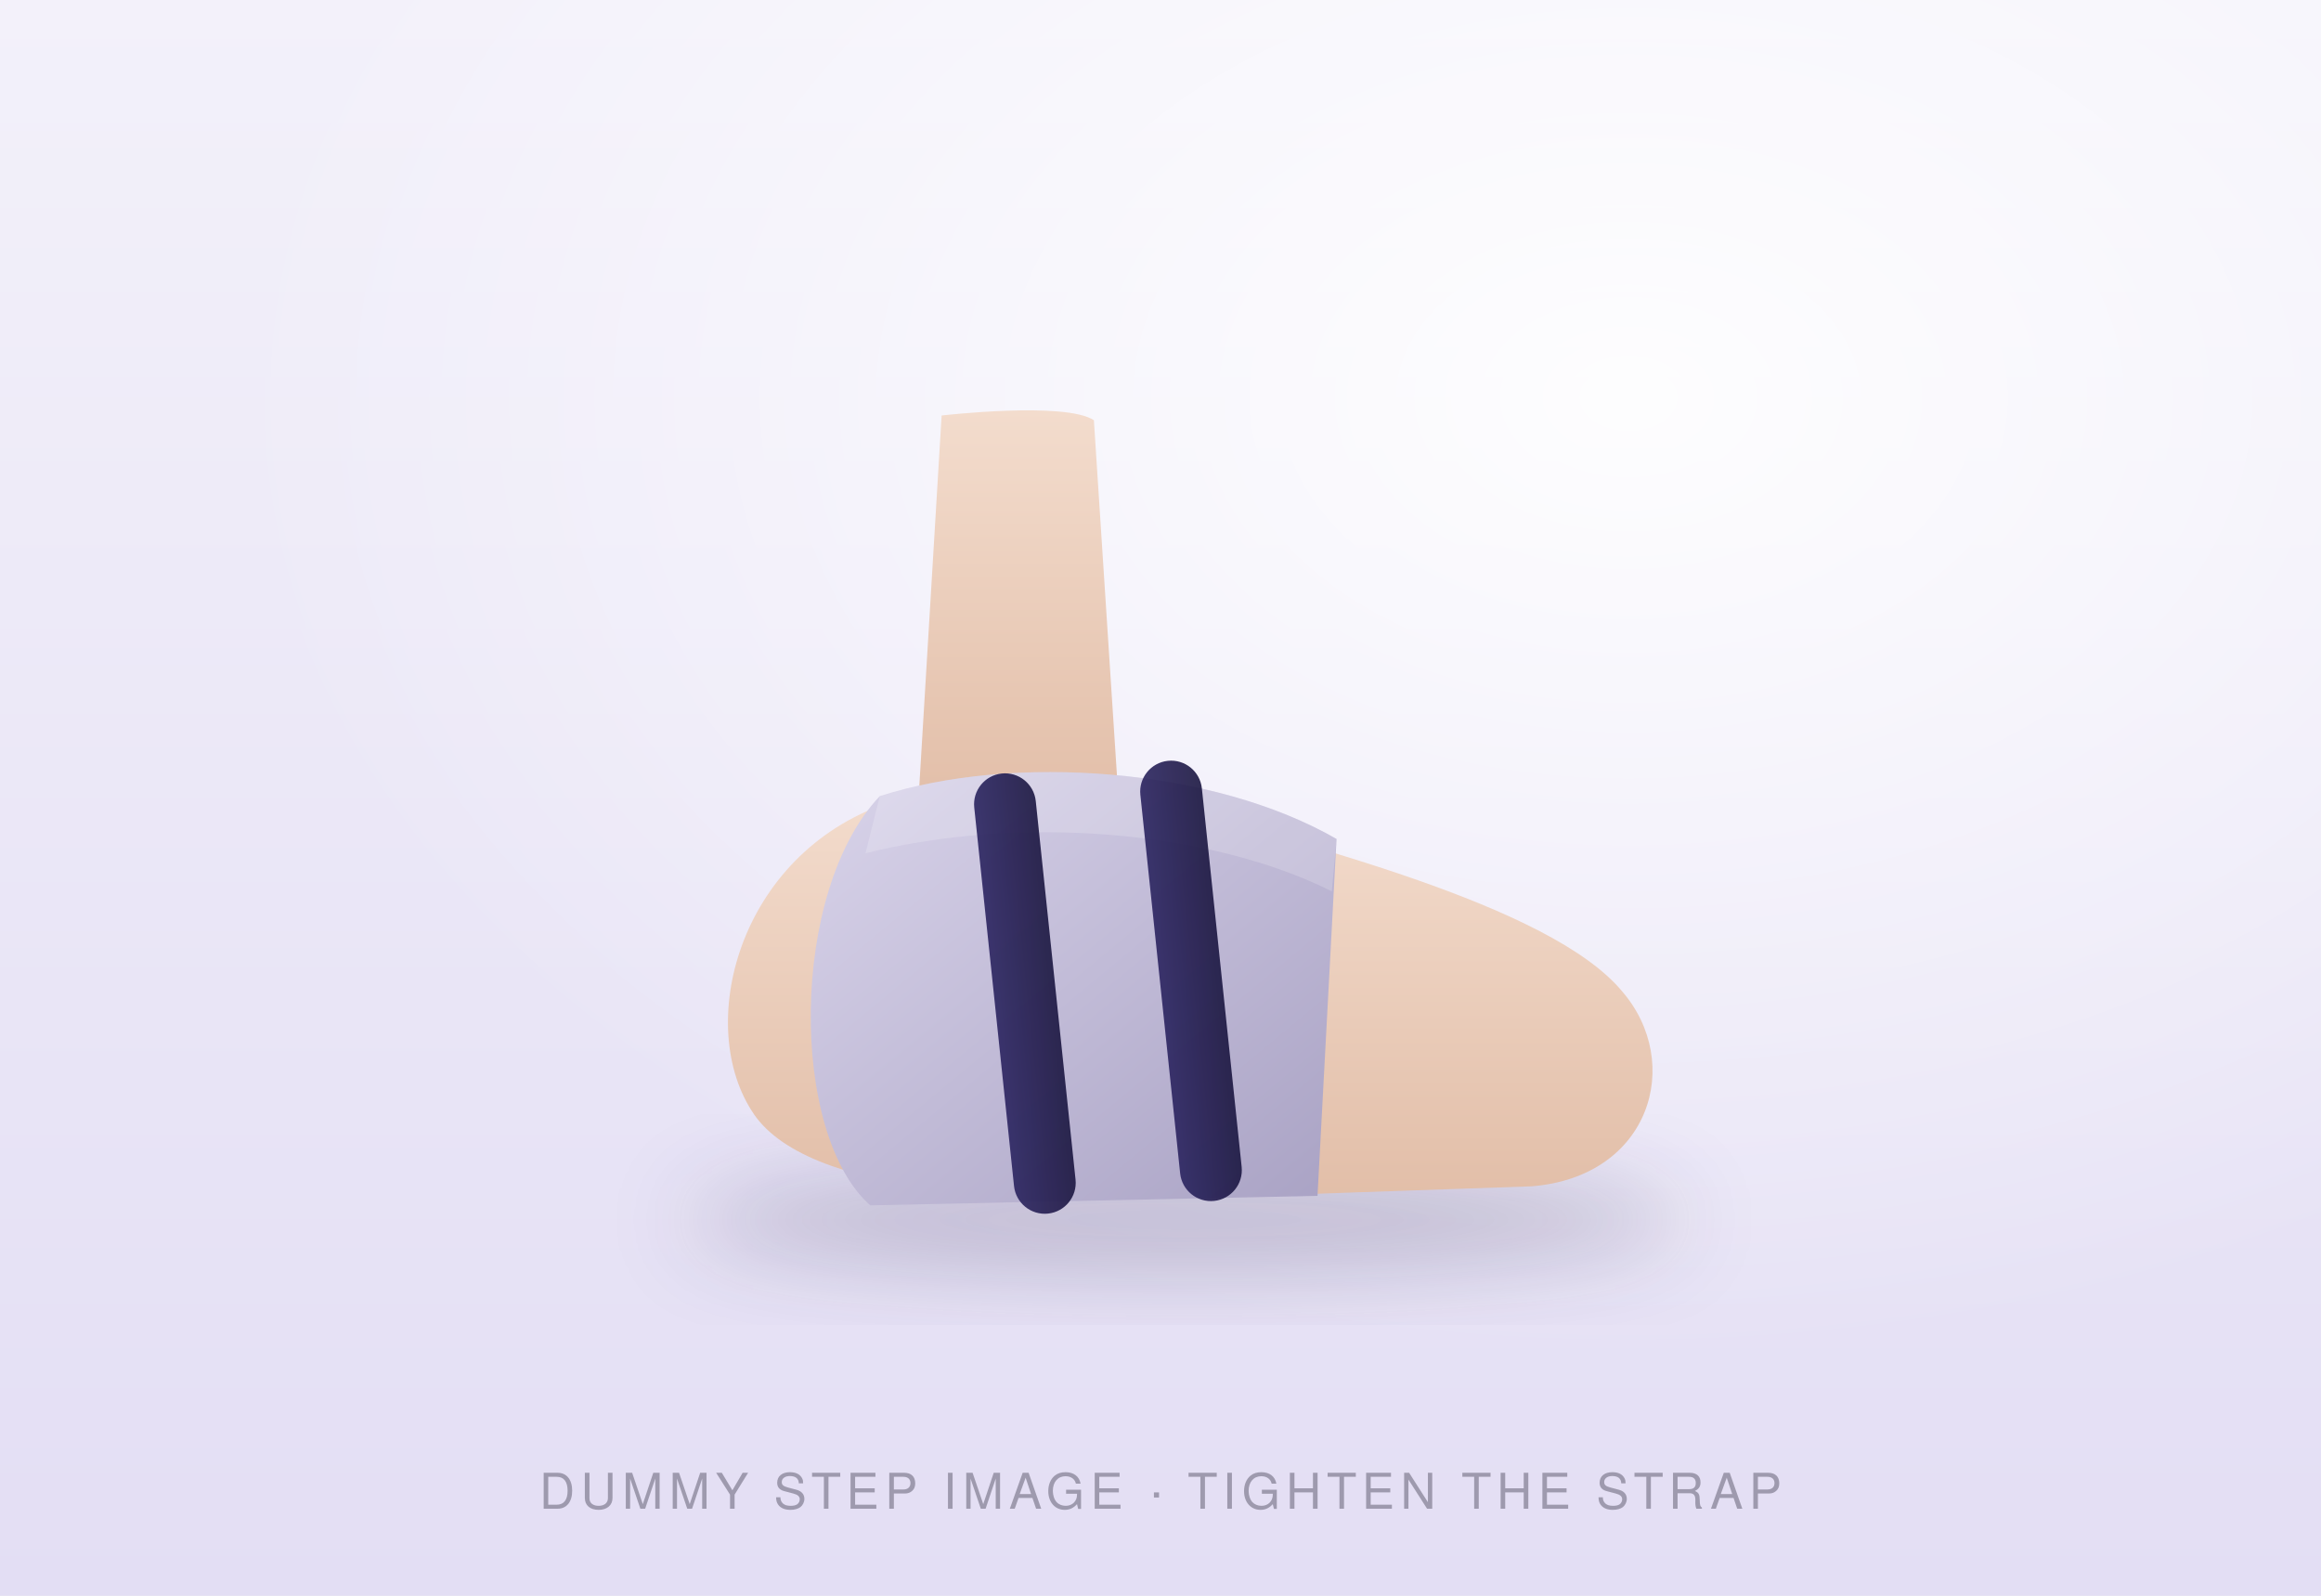
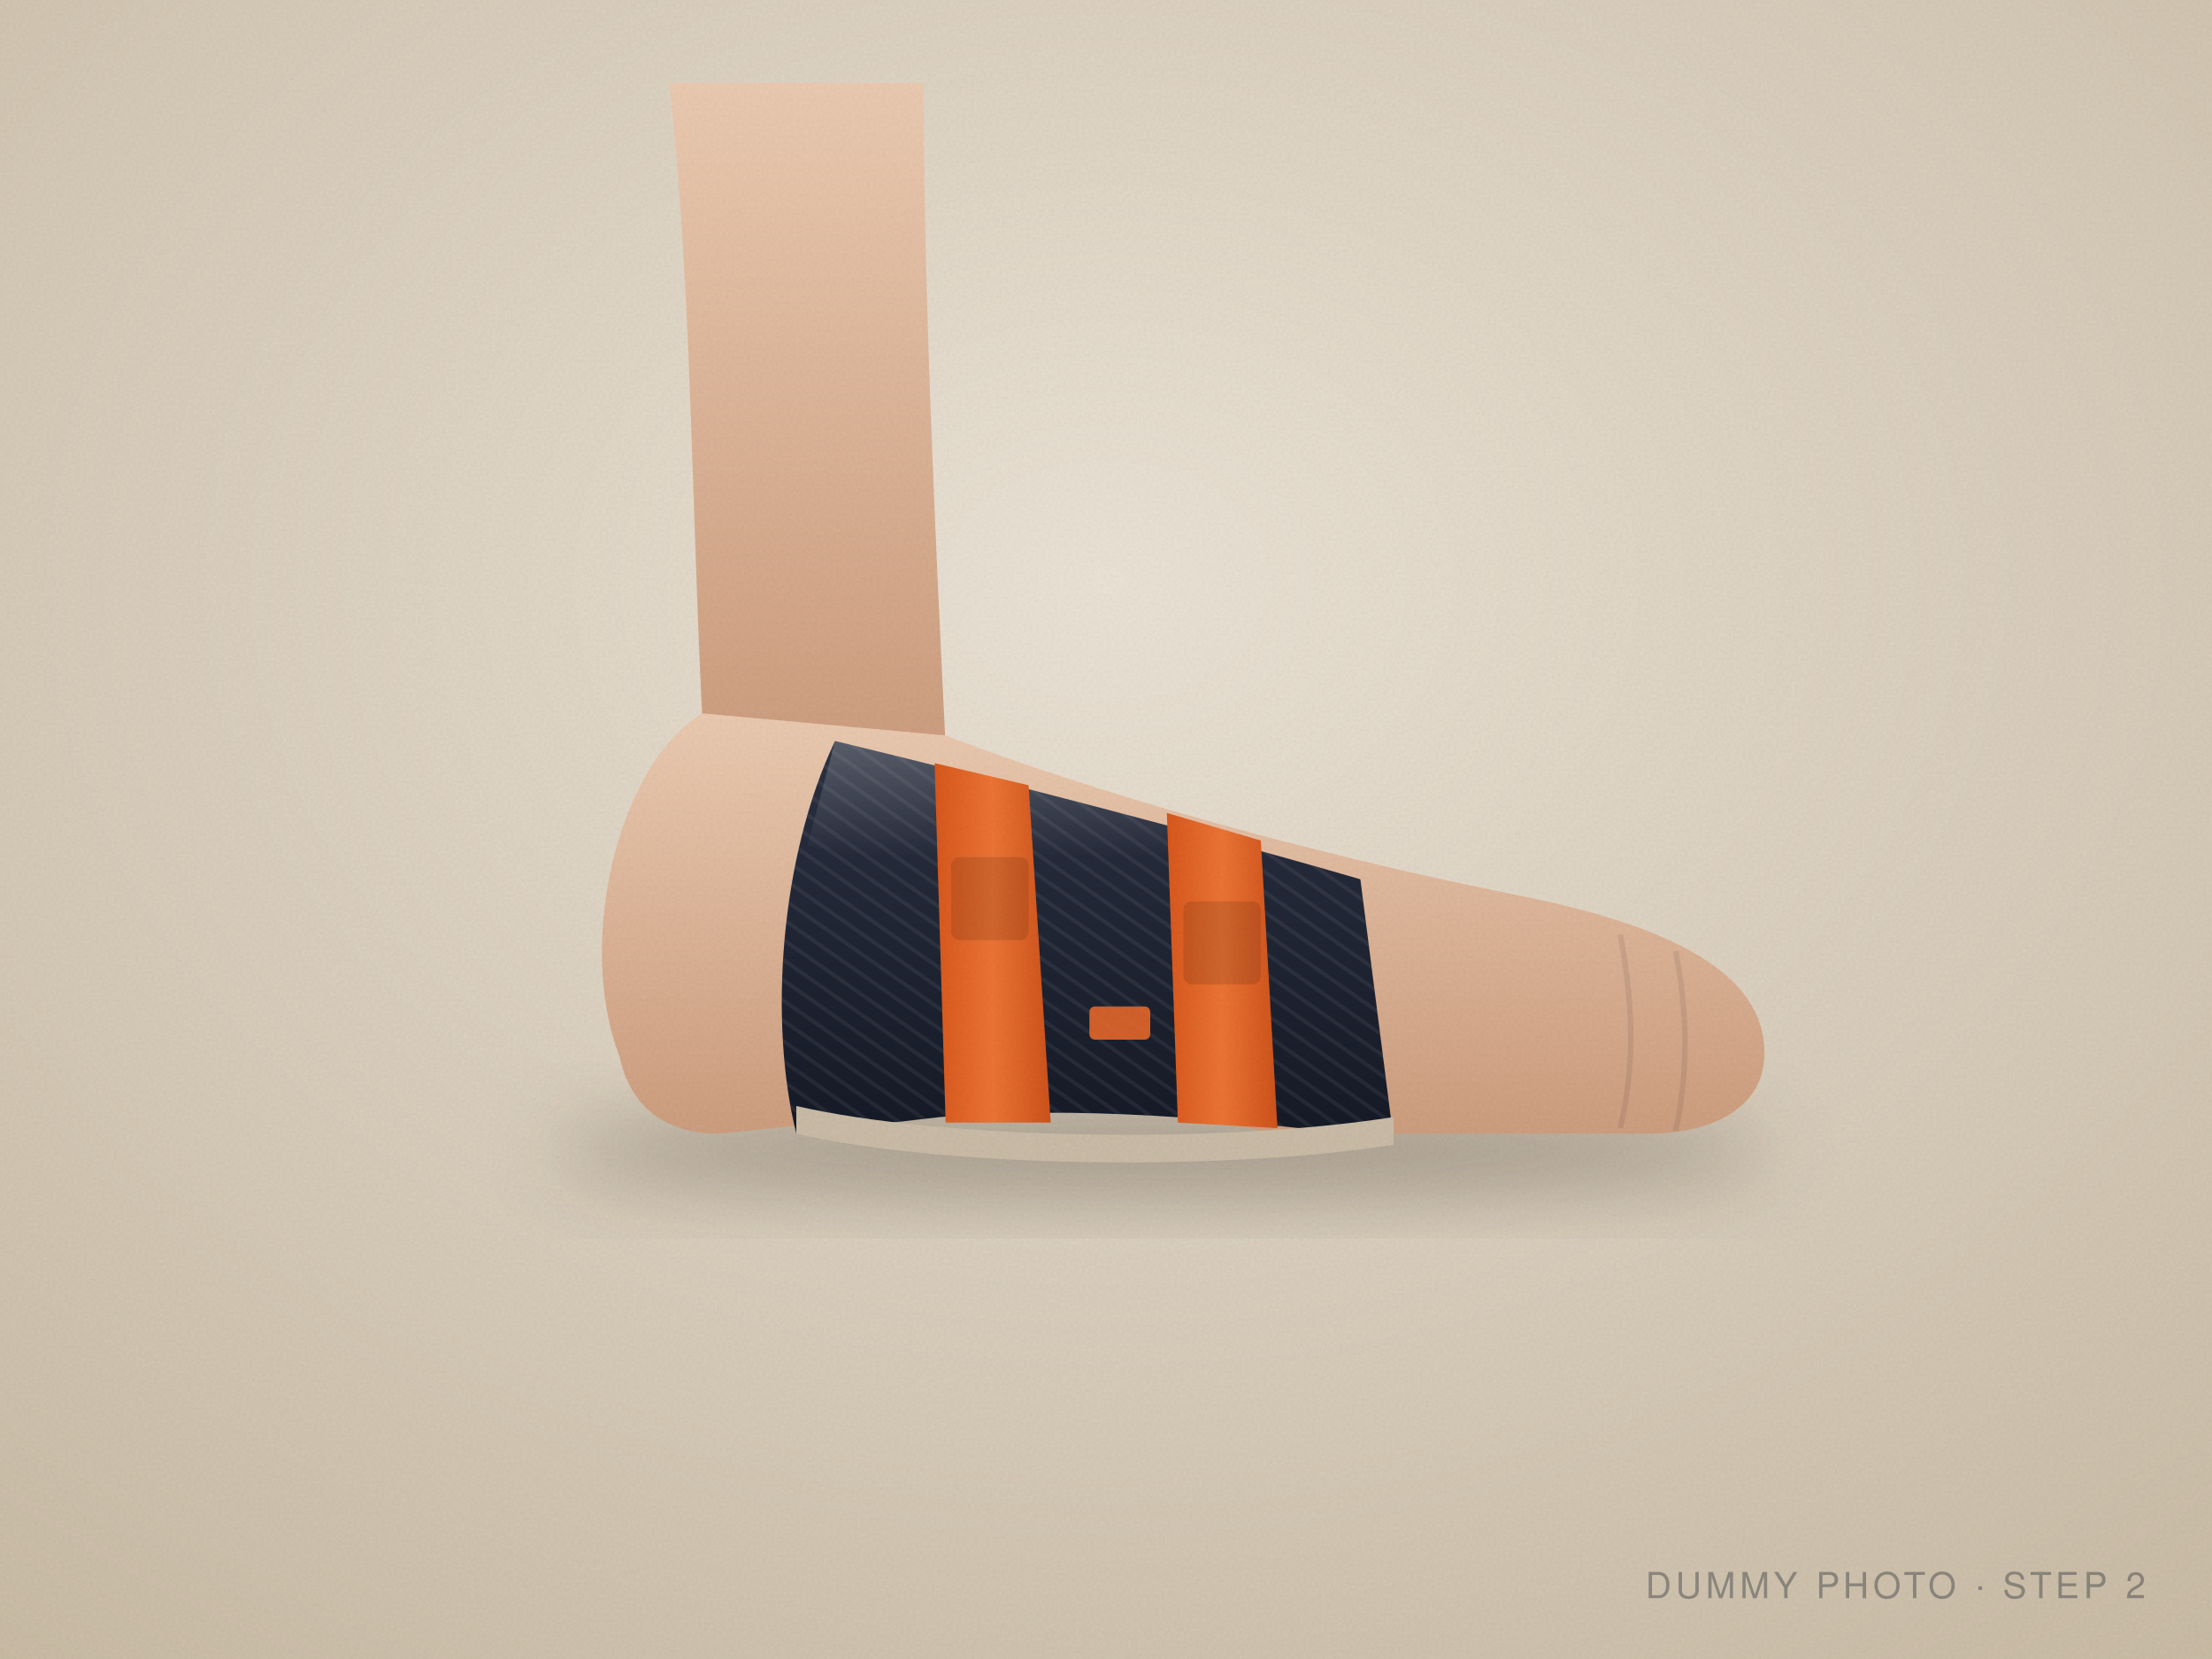
- <svg xmlns="http://www.w3.org/2000/svg" viewBox="0 0 800 550" width="800" height="550">
+ <svg xmlns="http://www.w3.org/2000/svg" viewBox="0 0 800 600" width="800" height="600">
  <defs>
-     <linearGradient id="bgA" x1="0" y1="0" x2="1" y2="1">
-       <stop offset="0" stop-color="#ece8fb" />
-       <stop offset="1" stop-color="#fbe9e2" />
+     <radialGradient id="paper" cx=".5" cy=".38" r=".8">
+       <stop offset="0" stop-color="#f1e9dc" />
+       <stop offset=".65" stop-color="#e3d7c4" />
+       <stop offset="1" stop-color="#cdbfa9" />
+     </radialGradient>
+     <radialGradient id="paper2" cx=".5" cy=".35" r=".85">
+       <stop offset="0" stop-color="#ece4d7" />
+       <stop offset="1" stop-color="#c9bba4" />
+     </radialGradient>
+     <radialGradient id="night" cx=".78" cy=".2" r="1">
+       <stop offset="0" stop-color="#25324c" />
+       <stop offset=".5" stop-color="#142036" />
+       <stop offset="1" stop-color="#090e19" />
+     </radialGradient>
+     <radialGradient id="lamp" cx=".5" cy=".5" r=".5">
+       <stop offset="0" stop-color="#e8682a" stop-opacity=".55" />
+       <stop offset="1" stop-color="#e8682a" stop-opacity="0" />
+     </radialGradient>
+     <linearGradient id="skin" x1="0" y1="0" x2="0" y2="1">
+       <stop offset="0" stop-color="#ecccb2" />
+       <stop offset="1" stop-color="#cf9f80" />
    </linearGradient>
-     <linearGradient id="bgB" x1="0" y1="0" x2="0" y2="1">
-       <stop offset="0" stop-color="#f3f1fa" />
-       <stop offset="1" stop-color="#e3def4" />
+     <linearGradient id="skinNight" x1="0" y1="0" x2="0" y2="1">
+       <stop offset="0" stop-color="#c79a7f" />
+       <stop offset="1" stop-color="#8e6754" />
    </linearGradient>
-     <linearGradient id="bgC" x1="0" y1="0" x2="1" y2="1">
-       <stop offset="0" stop-color="#2a2348" />
-       <stop offset="1" stop-color="#14112a" />
-     </linearGradient>
-     <linearGradient id="skin" x1="0" y1="0" x2="0" y2="1">
-       <stop offset="0" stop-color="#f3dccd" />
-       <stop offset="1" stop-color="#e2bea8" />
-     </linearGradient>
-     <linearGradient id="wrap" x1="0" y1="0" x2="1" y2="1">
-       <stop offset="0" stop-color="#7a6ae8" />
-       <stop offset=".55" stop-color="#5b47e0" />
-       <stop offset="1" stop-color="#3d2fae" />
-     </linearGradient>
-     <linearGradient id="wrap2" x1="0" y1="0" x2="1" y2="1">
-       <stop offset="0" stop-color="#d9d4ea" />
-       <stop offset="1" stop-color="#a9a2c4" />
+     <linearGradient id="knit" x1="0" y1="0" x2="0" y2="1">
+       <stop offset="0" stop-color="#2b3142" />
+       <stop offset="1" stop-color="#151a26" />
    </linearGradient>
    <linearGradient id="strap" x1="0" y1="0" x2="1" y2="0">
-       <stop offset="0" stop-color="#2b2460" />
-       <stop offset="1" stop-color="#1b1640" />
+       <stop offset="0" stop-color="#d9581d" />
+       <stop offset=".5" stop-color="#ee7535" />
+       <stop offset="1" stop-color="#cf531b" />
    </linearGradient>
-     <radialGradient id="glow" cx=".7" cy=".25" r=".6">
-       <stop offset="0" stop-color="#ffffff" stop-opacity=".9" />
-       <stop offset="1" stop-color="#ffffff" stop-opacity="0" />
-     </radialGradient>
-     <filter id="soft" x="-50%" y="-50%" width="200%" height="200%">
-       <feGaussianBlur stdDeviation="18" />
+     <linearGradient id="sheet" x1="0" y1="0" x2="0" y2="1">
+       <stop offset="0" stop-color="#2a3956" />
+       <stop offset="1" stop-color="#1a2640" />
+     </linearGradient>
+     <linearGradient id="sheetLight" x1="0" y1="0" x2="0" y2="1">
+       <stop offset="0" stop-color="#ffffff" />
+       <stop offset="1" stop-color="#e6ddd0" />
+     </linearGradient>
+     <linearGradient id="hl" x1="0" y1="0" x2="0" y2="1">
+       <stop offset="0" stop-color="#fff" stop-opacity=".22" />
+       <stop offset=".5" stop-color="#fff" stop-opacity="0" />
+     </linearGradient>
+     <pattern id="knitTex" width="6" height="6" patternUnits="userSpaceOnUse" patternTransform="rotate(35)">
+       <path d="M0 3h6" stroke="#ffffff" stroke-opacity=".06" stroke-width="1.4" />
+     </pattern>
+     <pattern id="foamTex" width="10" height="10" patternUnits="userSpaceOnUse">
+       <circle cx="3" cy="3" r="1.1" fill="#000" fill-opacity=".07" />
+       <circle cx="8" cy="7" r=".8" fill="#000" fill-opacity=".05" />
+     </pattern>
+     <filter id="blur" x="-50%" y="-50%" width="200%" height="200%">
+       <feGaussianBlur stdDeviation="14" />
    </filter>
-     <filter id="softer" x="-50%" y="-50%" width="200%" height="200%">
-       <feGaussianBlur stdDeviation="40" />
+     <filter id="blurS" x="-50%" y="-50%" width="200%" height="200%">
+       <feGaussianBlur stdDeviation="5" />
+     </filter>
+     <filter id="grain">
+       <feTurbulence type="fractalNoise" baseFrequency=".9" numOctaves="2" stitchTiles="stitch" />
+       <feColorMatrix values="0 0 0 0 0  0 0 0 0 0  0 0 0 0 0  0 0 0 .05 0" />
    </filter>
  </defs>
-   <rect width="800" height="550" fill="url(#bgB)" />
-   <rect width="800" height="550" fill="url(#glow)" />
-   <g transform="translate(400 340) scale(0.82)">
-     <ellipse cx="10" cy="98" rx="210" ry="22" fill="#2a2150" opacity=".22" filter="url(#soft)" />
-     <path d="M-92 -240 C-92 -240 -40 -246 -28 -238 L-18 -84 L-102 -74 Z" fill="url(#skin)" />
-     <path d="M-112 -78 C-176 -58 -196 14 -172 52 C-150 88 -60 92 40 88 L156 84 C206 80 220 32 194 2 C164 -34 62 -60 -20 -82 Z" fill="url(#skin)" />
-     <path d="M-118 -80 C-62 -98 22 -92 74 -62 L66 88 L-122 92 C-156 62 -156 -40 -118 -80 Z" fill="url(#wrap2)" />
-     <path d="M-118 -80 C-62 -98 22 -92 74 -62 L72 -40 C20 -66 -60 -72 -124 -56 Z" fill="#fff" opacity=".18" />
-     <rect x="-70" y="-96" width="26" height="186" rx="13" fill="url(#strap)" transform="rotate(-6)" opacity=".9" />
-     <rect x="0" y="-94" width="26" height="186" rx="13" fill="url(#strap)" transform="rotate(-6)" opacity=".9" />
+   <rect width="800" height="600" fill="url(#paper2)" />
+   <g transform="translate(400 330) scale(1.0 1.0)">
+     <ellipse cx="20" cy="86" rx="220" ry="16" fill="#3a2f22" opacity=".35" filter="url(#blur)" />
+     <path d="M-158 -300 C-150 -230 -150 -150 -146 -70 L-58 -60 C-62 -140 -66 -230 -66 -300 Z" fill="url(#skin)" />
+     <path d="M-176 52 C-192 10 -176 -54 -146 -72 L-58 -64 C-6 -44 70 -22 150 -6 C200 4 236 20 238 48 C240 70 220 80 196 80 L60 80 C20 70 -20 66 -60 72 L-140 80 C-160 80 -172 70 -176 52 Z" fill="url(#skin)" />
+     <path d="M186 8 C190 30 192 52 186 78 M206 14 C210 34 211 56 206 79" stroke="#000" stroke-opacity=".08" stroke-width="2" fill="none" />
+     <path d="M-98 -62 C-40 -48 30 -30 92 -12 L104 82 C40 74 -10 70 -60 74 L-112 80 C-122 40 -118 -20 -98 -62 Z" fill="url(#knit)" />
+     <path d="M-98 -62 C-40 -48 30 -30 92 -12 L104 82 C40 74 -10 70 -60 74 L-112 80 C-122 40 -118 -20 -98 -62 Z" fill="url(#knitTex)" />
+     <path d="M-98 -62 C-40 -48 30 -30 92 -12 L96 22 C30 2 -40 -14 -108 -24 Z" fill="url(#hl)" />
+     <path d="M-62 -54 L-28 -46 L-20 76 L-58 76 Z" fill="url(#strap)" />
+     <path d="M22 -36 L56 -26 L62 78 L26 76 Z" fill="url(#strap)" />
+     <rect x="-56" y="-20" width="28" height="30" rx="3" fill="#000" opacity=".12" />
+     <rect x="28" y="-4" width="28" height="30" rx="3" fill="#000" opacity=".12" />
+     <path d="M-112 80 C-60 92 40 94 104 84 L104 74 C40 84 -60 82 -112 70 Z" fill="#cbbda8" />
+     <rect x="-6" y="34" width="22" height="12" rx="2" fill="#e8682a" opacity=".9" />
  </g>
-   <text x="400.0" y="520" font-family="Helvetica,Arial,sans-serif" font-size="17" letter-spacing="2" fill="#1d1b2c" fill-opacity=".35" text-anchor="middle">DUMMY STEP IMAGE · TIGHTEN THE STRAP</text>
+   <text x="776" y="578" font-family="Helvetica,Arial,sans-serif" font-size="13" letter-spacing="1.5" fill="#131a26" fill-opacity=".35" text-anchor="end">DUMMY PHOTO · STEP 2</text>
+   <rect width="800" height="600" filter="url(#grain)" />
</svg>
